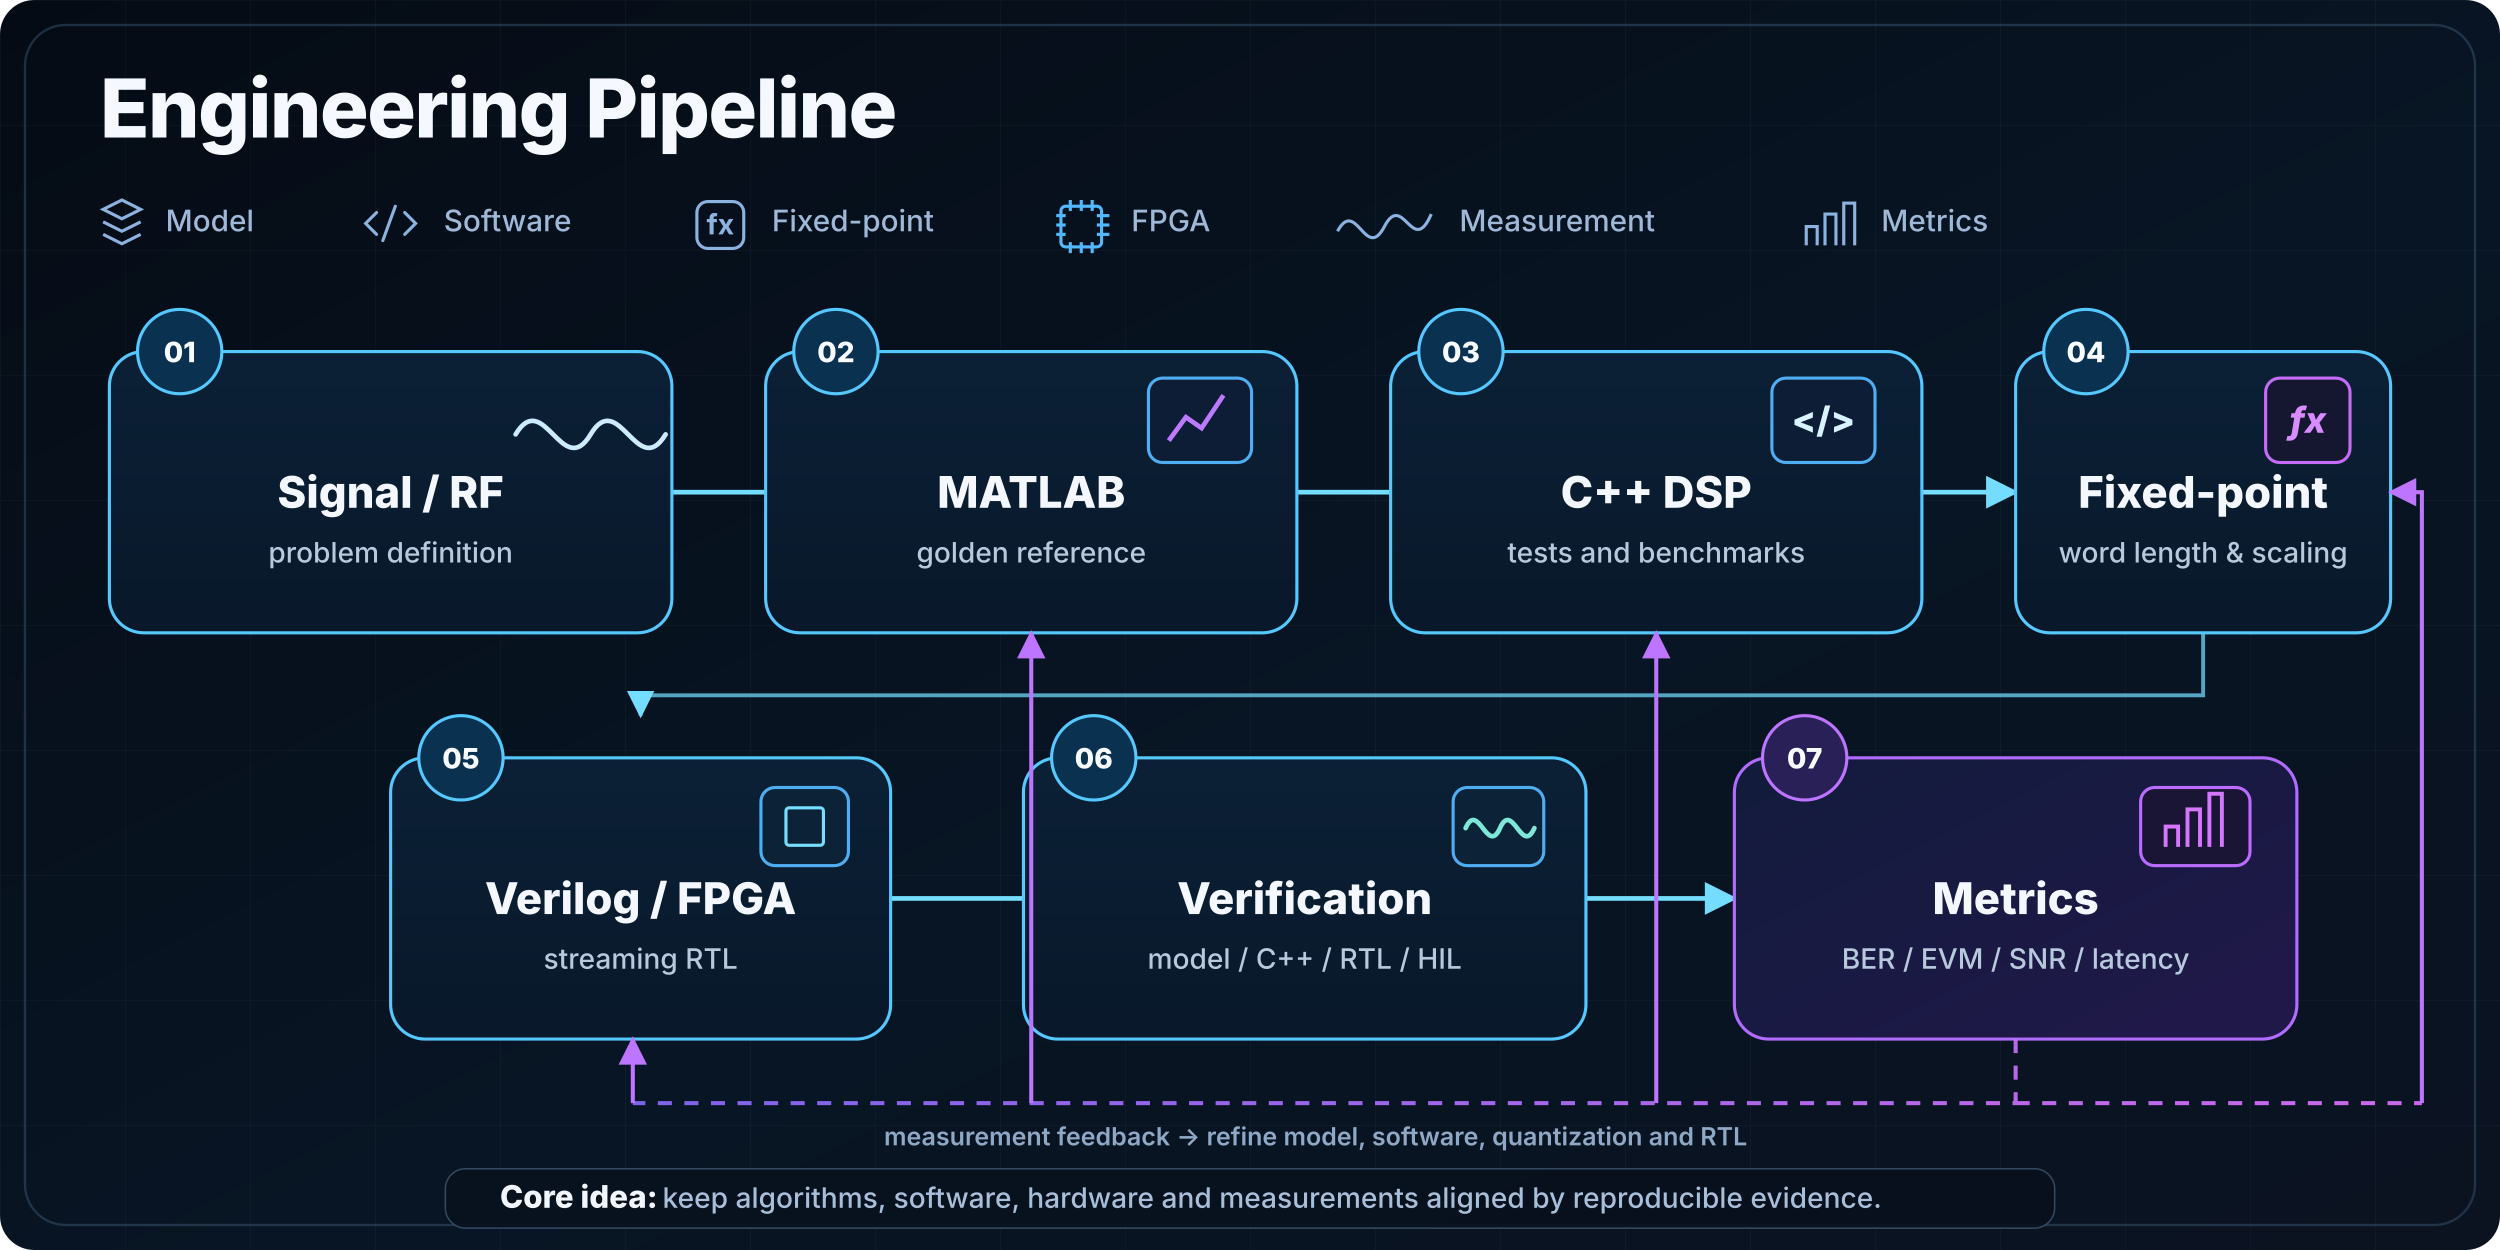
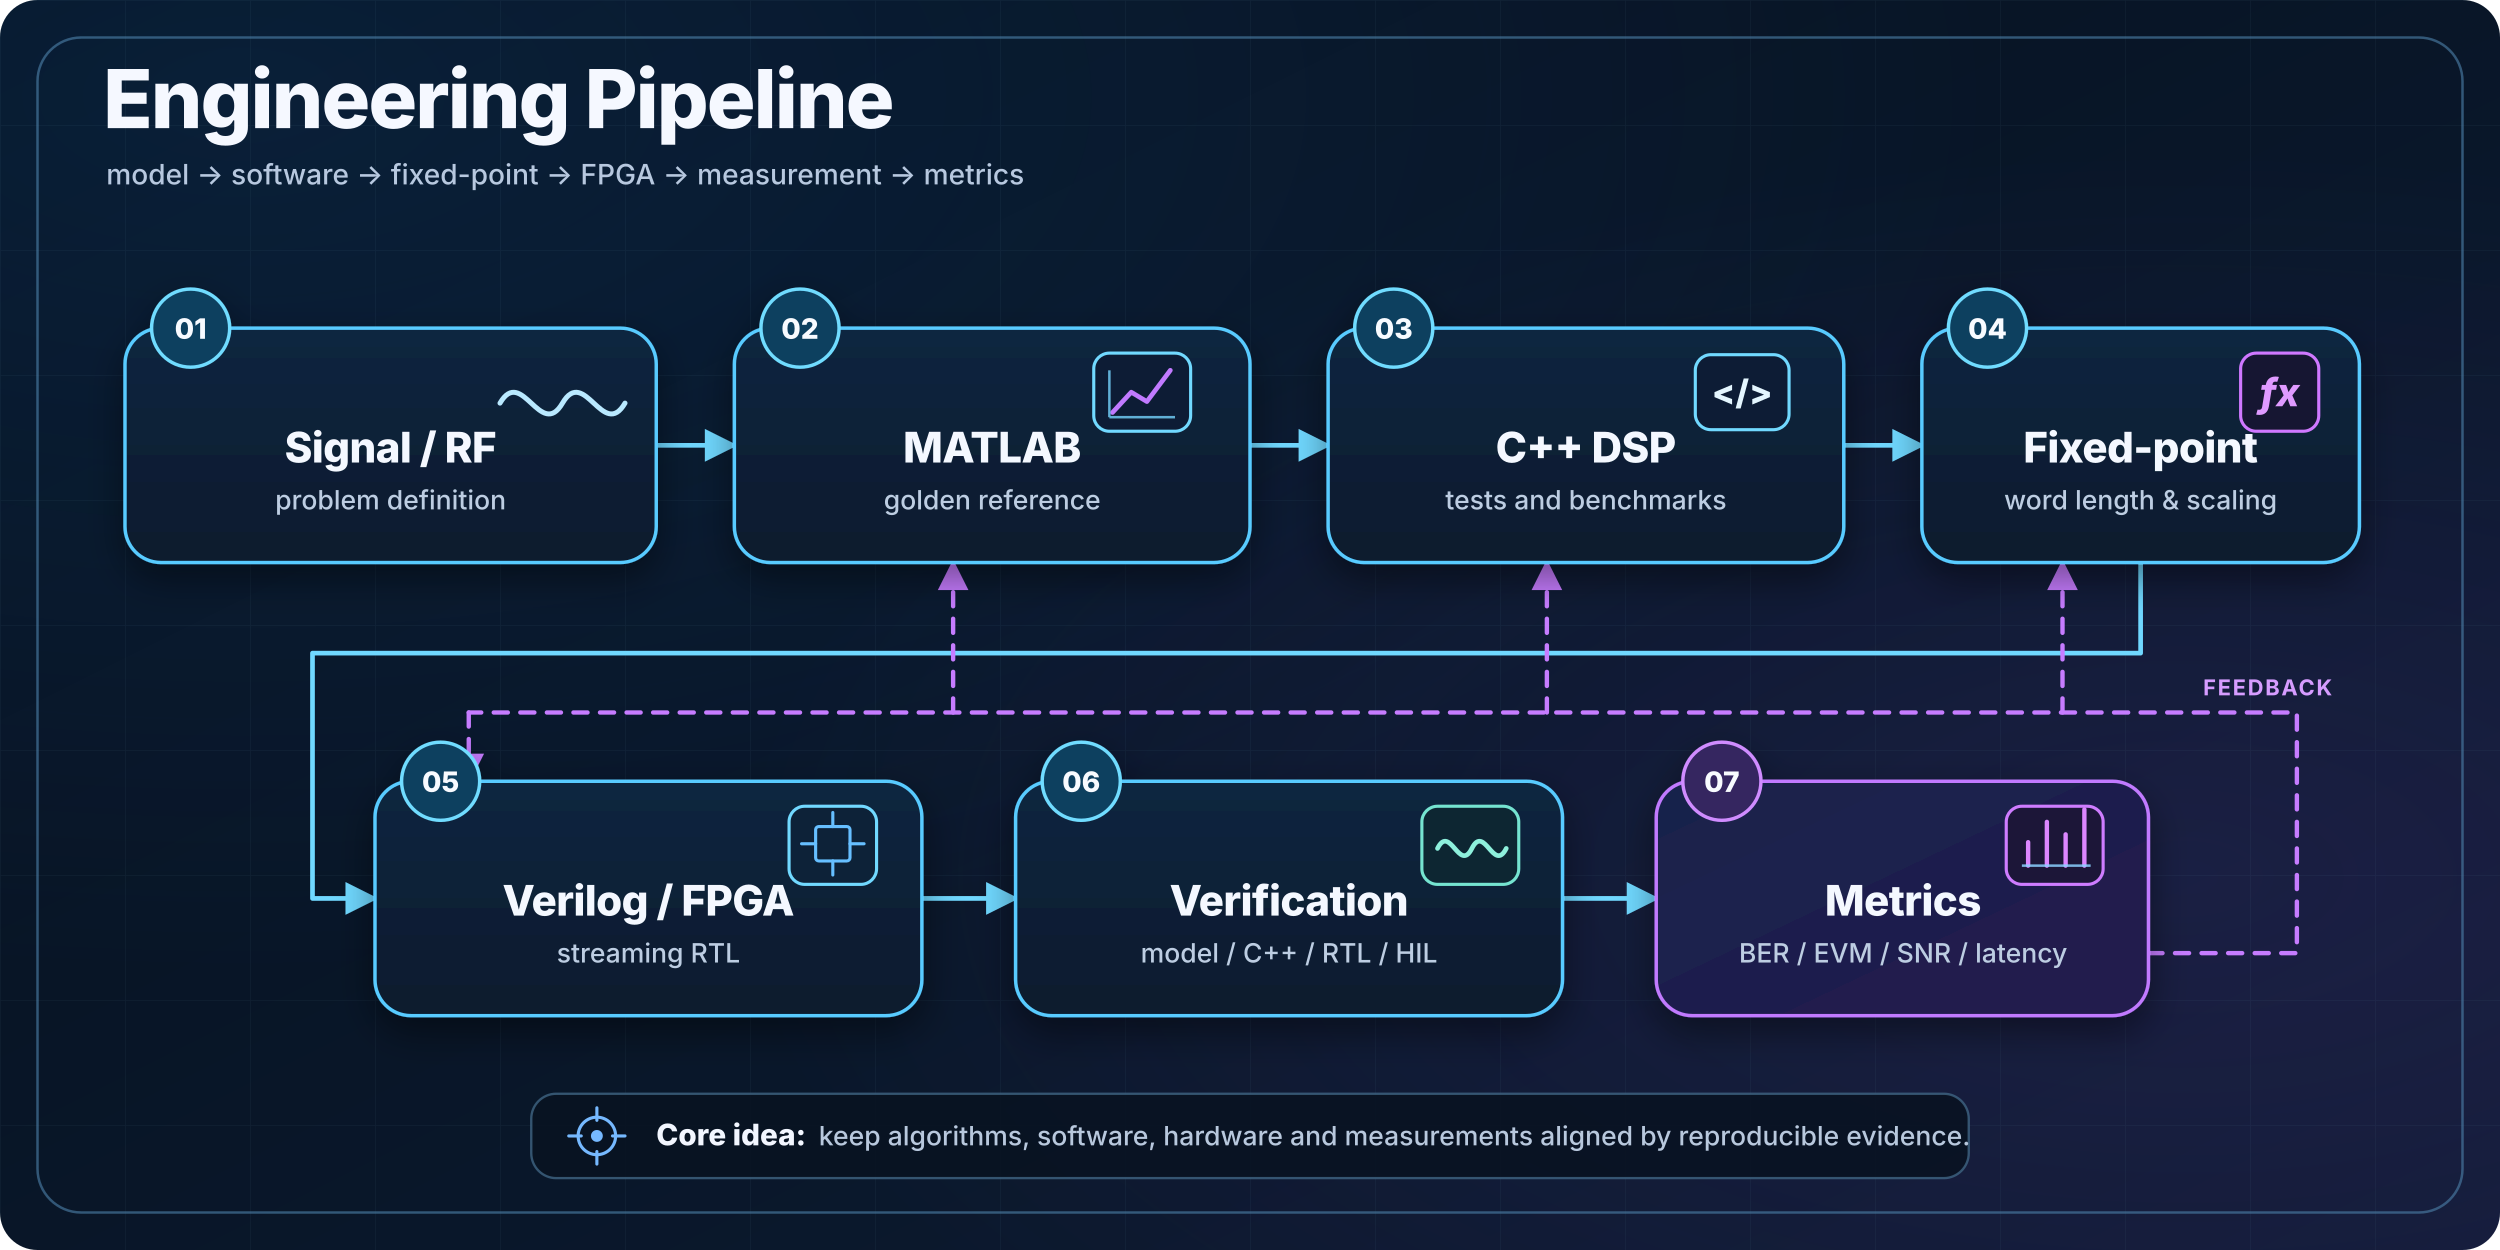
<svg xmlns="http://www.w3.org/2000/svg" width="1600" height="800" viewBox="0 0 1600 800" role="img" aria-labelledby="title desc">
  <defs>
    <linearGradient id="bg" x1="0" y1="0" x2="1" y2="1">
-       <stop offset="0" stop-color="#050b14" />
-       <stop offset="0.55" stop-color="#081524" />
-       <stop offset="1" stop-color="#0b1220" />
+       <stop offset="0" stop-color="#06101d" />
+       <stop offset="0.58" stop-color="#09172a" />
+       <stop offset="1" stop-color="#101b34" />
    </linearGradient>
+     <radialGradient id="glowA" cx="0.10" cy="0.08" r="0.70">
+       <stop offset="0" stop-color="#1b75d0" stop-opacity="0.14" />
+       <stop offset="1" stop-color="#1b75d0" stop-opacity="0" />
+     </radialGradient>
+     <radialGradient id="glowB" cx="0.87" cy="0.70" r="0.58">
+       <stop offset="0" stop-color="#7647c9" stop-opacity="0.13" />
+       <stop offset="1" stop-color="#7647c9" stop-opacity="0" />
+     </radialGradient>
    <linearGradient id="card" x1="0" y1="0" x2="0" y2="1">
-       <stop offset="0" stop-color="#0b2036" />
-       <stop offset="1" stop-color="#09182a" />
+       <stop offset="0" stop-color="#102640" />
+       <stop offset="1" stop-color="#0b1a2d" />
    </linearGradient>
    <linearGradient id="metricCard" x1="0" y1="0" x2="1" y2="1">
-       <stop offset="0" stop-color="#121b3c" />
-       <stop offset="1" stop-color="#21184a" />
-     </linearGradient>
-     <linearGradient id="purple" x1="0" y1="0" x2="1" y2="0">
-       <stop offset="0" stop-color="#8b6cff" />
-       <stop offset="1" stop-color="#df73ff" />
+       <stop offset="0" stop-color="#18234c" />
+       <stop offset="1" stop-color="#241b4e" />
    </linearGradient>
    <pattern id="grid" width="80" height="80" patternUnits="userSpaceOnUse">
-       <path d="M80 0H0V80" fill="none" stroke="#93b7dd" stroke-opacity="0.055" stroke-width="1" />
+       <path d="M80 0H0V80" fill="none" stroke="#92b9db" stroke-opacity="0.06" stroke-width="1" />
    </pattern>
-     <marker id="arrowC" viewBox="0 0 10 10" refX="9" refY="5" markerWidth="7" markerHeight="7" orient="auto-start-reverse">
-       <path d="M0 0L10 5L0 10Z" fill="#73dcff" />
+     <filter id="shadow" x="-20%" y="-25%" width="140%" height="155%">
+       <feDropShadow dx="0" dy="10" stdDeviation="12" flood-color="#020812" flood-opacity="0.42" />
+     </filter>
+     <marker id="arrowC" viewBox="0 0 10 10" refX="9" refY="5" markerWidth="7" markerHeight="7" orient="auto">
+       <path d="M0 0L10 5L0 10Z" fill="#70d8ff" />
    </marker>
-     <marker id="arrowP" viewBox="0 0 10 10" refX="9" refY="5" markerWidth="7" markerHeight="7" orient="auto-start-reverse">
-       <path d="M0 0L10 5L0 10Z" fill="#bd75ff" />
+     <marker id="arrowP" viewBox="0 0 10 10" refX="9" refY="5" markerWidth="7" markerHeight="7" orient="auto">
+       <path d="M0 0L10 5L0 10Z" fill="#c67cff" />
    </marker>
-     <style>text{font-family:Inter,"Segoe UI",Arial,sans-serif}.h1{fill:#f5f8ff;font-size:52px;font-weight:800;letter-spacing:-1px}.legend{fill:#9fb8d7;font-size:19px;font-weight:500}.stage{fill:#f4f7fd;font-size:28px;font-weight:800}.sub{fill:#b8c9dd;font-size:18px;font-weight:500}.num{fill:#f8fbff;font-size:18px;font-weight:800;text-anchor:middle;dominant-baseline:middle}.core{fill:#f2f6ff;font-size:20px;font-weight:800}.core2{fill:#a9bed8;font-size:18px;font-weight:500}.small{fill:#8fa8c5;font-size:16px;font-weight:600}</style>
+     <style>
+       text{font-family:Inter,"Segoe UI",Arial,sans-serif}
+       .h1{fill:#f5f8ff;font-size:52px;font-weight:800;letter-spacing:-1.2px}
+       .subtitle{fill:#b7c8df;font-size:18px;font-weight:500}
+       .stage{fill:#f4f8ff;font-size:27px;font-weight:800;letter-spacing:-0.4px}
+       .sub{fill:#bdcde2;font-size:17px;font-weight:500}
+       .num{fill:#f8fbff;font-size:18px;font-weight:800;text-anchor:middle;dominant-baseline:middle}
+       .core{fill:#f2f6ff;font-size:19px;font-weight:800}
+       .core2{fill:#b8c8dd;font-size:17px;font-weight:500}
+       .feedbackLabel{fill:#d69cff;font-size:14px;font-weight:700;letter-spacing:1.1px}
+     </style>
  </defs>
-   <rect width="1600" height="800" rx="22" fill="url(#bg)" />
-   <rect width="1600" height="800" rx="22" fill="url(#grid)" />
-   <rect x="16" y="16" width="1568" height="768" rx="26" fill="none" stroke="#43617e" stroke-opacity="0.42" stroke-width="1.5" />
-   <text x="64" y="88" class="h1">Engineering Pipeline</text>
-   <g transform="translate(66 130)">
-     <g>
-       <path d="M0 4l12-6 12 6-12 6zM0 12l12 6 12-6M0 20l12 6 12-6" fill="none" stroke="#8cb2df" stroke-width="2" />
-       <text x="40" y="18" class="legend">Model</text>
-     </g>
-     <g transform="translate(170)">
-       <path d="M5 6l-7 7 7 7M23 6l7 7-7 7M17 2l-8 22" fill="none" stroke="#8cb2df" stroke-width="2" stroke-linecap="round" />
-       <text x="48" y="18" class="legend">Software</text>
-     </g>
-     <g transform="translate(380)">
-       <rect width="30" height="30" y="-1" rx="7" fill="none" stroke="#8cb2df" stroke-width="2" />
-       <text x="15" y="20" text-anchor="middle" fill="#8cb2df" font-size="18" font-weight="700">fx</text>
-       <text x="48" y="18" class="legend">Fixed-point</text>
-     </g>
-     <g transform="translate(610)">
-       <rect x="3" y="2" width="26" height="26" rx="3" fill="none" stroke="#53b9ff" stroke-width="2" />
-       <path d="M0 8h6M0 14h6M0 20h6M26 8h8M26 14h8M26 20h8M9-2v7M16-2v7M23-2v7M9 25v7M16 25v7M23 25v7" stroke="#53b9ff" stroke-width="2" />
-       <text x="48" y="18" class="legend">FPGA</text>
-     </g>
-     <g transform="translate(790)">
-       <path d="M0 18c12-22 18 20 30-3s18 20 30-8" fill="none" stroke="#8cb2df" stroke-width="2" />
-       <text x="78" y="18" class="legend">Measurement</text>
-     </g>
-     <g transform="translate(1090)">
-       <path d="M0 27V15h7v12M12 27V7h7v20M24 27V0h7v27" fill="none" stroke="#8cb2df" stroke-width="2" />
-       <text x="48" y="18" class="legend">Metrics</text>
-     </g>
+   <rect width="1600" height="800" rx="24" fill="url(#bg)" />
+   <rect width="1600" height="800" rx="24" fill="url(#glowA)" />
+   <rect width="1600" height="800" rx="24" fill="url(#glowB)" />
+   <rect width="1600" height="800" rx="24" fill="url(#grid)" />
+   <rect x="24" y="24" width="1552" height="752" rx="28" fill="none" stroke="#4c80a8" stroke-opacity="0.62" stroke-width="1.6" />
+   <text x="66" y="82" class="h1">Engineering Pipeline</text>
+   <text x="68" y="118" class="subtitle">model → software → fixed-point → FPGA → measurement → metrics</text>
+   <g fill="none" stroke="#70d8ff" stroke-width="3" stroke-linecap="round" stroke-linejoin="round">
+     <path d="M420 285H470" marker-end="url(#arrowC)" />
+     <path d="M800 285H850" marker-end="url(#arrowC)" />
+     <path d="M1180 285H1230" marker-end="url(#arrowC)" />
+     <path d="M1370 360V418H200V575H240" marker-end="url(#arrowC)" />
+     <path d="M590 575H650" marker-end="url(#arrowC)" />
+     <path d="M1000 575H1060" marker-end="url(#arrowC)" />
  </g>
-   <path d="M430 315H490M830 315H890M1230 315H1290" stroke="#73dcff" stroke-width="3" marker-end="url(#arrowC)" />
-   <path d="M1410 405V445H410V458" fill="none" stroke="#73dcff" stroke-opacity="0.72" stroke-width="2.5" marker-end="url(#arrowC)" />
-   <path d="M570 575H655M1015 575H1110" stroke="#73dcff" stroke-width="3" marker-end="url(#arrowC)" />
-   <g>
-     <rect x="70" y="225" width="360" height="180" rx="22" fill="url(#card)" stroke="#55c8ff" stroke-width="2" />
-     <circle cx="115" cy="225" r="27" fill="#0b3150" stroke="#55c8ff" stroke-width="2" />
-     <text x="115" y="225" class="num">01</text>
-     <path d="M330 278c18-30 30 30 48 0s30 30 48 0" fill="none" stroke="#cdeaff" stroke-width="3" stroke-linecap="round" />
-     <text x="250" y="325" class="stage" text-anchor="middle">Signal / RF</text>
-     <text x="250" y="360" class="sub" text-anchor="middle">problem definition</text>
+   <g fill="none" stroke="#c67cff" stroke-width="2.8" stroke-linecap="round" stroke-linejoin="round" stroke-dasharray="9 8">
+     <path d="M1375 610H1470V456H300" />
+     <path d="M610 456V360" marker-end="url(#arrowP)" />
+     <path d="M990 456V360" marker-end="url(#arrowP)" />
+     <path d="M1320 456V360" marker-end="url(#arrowP)" />
+     <path d="M300 456V500" marker-end="url(#arrowP)" />
+   </g>
+   <text x="1410" y="445" class="feedbackLabel">FEEDBACK</text>
+   <g filter="url(#shadow)">
+     <rect x="80" y="210" width="340" height="150" rx="23" fill="url(#card)" stroke="#59cbff" stroke-width="2.2" />
+     <circle cx="122" cy="210" r="25" fill="#10405f" stroke="#70dcff" stroke-width="2.2" />
+     <text x="122" y="210" class="num">01</text>
+     <path d="M320 258c14-24 26 24 40 0s26 24 40 0" fill="none" stroke="#b9e9ff" stroke-width="3.2" stroke-linecap="round" />
+     <text x="250" y="296" class="stage" text-anchor="middle">Signal / RF</text>
+     <text x="250" y="326" class="sub" text-anchor="middle">problem definition</text>
+   </g>
+   <g filter="url(#shadow)">
+     <rect x="470" y="210" width="330" height="150" rx="23" fill="url(#card)" stroke="#59cbff" stroke-width="2.2" />
+     <circle cx="512" cy="210" r="25" fill="#10405f" stroke="#70dcff" stroke-width="2.2" />
+     <text x="512" y="210" class="num">02</text>
+     <rect x="700" y="226" width="62" height="50" rx="10" fill="#0d1d34" stroke="#71d9ff" stroke-width="2" />
+     <path d="M712 264l12-13 10 6 15-20" fill="none" stroke="#c17aff" stroke-width="3" stroke-linecap="round" stroke-linejoin="round" />
+     <path d="M710 267h42M710 267v-30" fill="none" stroke="#6abfe8" stroke-width="1.6" opacity="0.9" />
+     <text x="635" y="296" class="stage" text-anchor="middle">MATLAB</text>
+     <text x="635" y="326" class="sub" text-anchor="middle">golden reference</text>
+   </g>
+   <g filter="url(#shadow)">
+     <rect x="850" y="210" width="330" height="150" rx="23" fill="url(#card)" stroke="#59cbff" stroke-width="2.2" />
+     <circle cx="892" cy="210" r="25" fill="#10405f" stroke="#70dcff" stroke-width="2.2" />
+     <text x="892" y="210" class="num">03</text>
+     <rect x="1085" y="227" width="60" height="48" rx="10" fill="#0d1d34" stroke="#71d9ff" stroke-width="2" />
+     <text x="1115" y="259" fill="#e4f6ff" font-size="22" font-weight="800" text-anchor="middle">&lt;/&gt;</text>
+     <text x="1015" y="296" class="stage" text-anchor="middle">C++ DSP</text>
+     <text x="1015" y="326" class="sub" text-anchor="middle">tests and benchmarks</text>
+   </g>
+   <g filter="url(#shadow)">
+     <rect x="1230" y="210" width="280" height="150" rx="23" fill="url(#card)" stroke="#59cbff" stroke-width="2.2" />
+     <circle cx="1272" cy="210" r="25" fill="#10405f" stroke="#70dcff" stroke-width="2.2" />
+     <text x="1272" y="210" class="num">04</text>
+     <rect x="1434" y="226" width="50" height="50" rx="10" fill="#171630" stroke="#cf78ff" stroke-width="2" />
+     <text x="1459" y="260" fill="#df9aff" font-size="25" font-style="italic" font-weight="800" text-anchor="middle">fx</text>
+     <text x="1370" y="296" class="stage" text-anchor="middle">Fixed-point</text>
+     <text x="1370" y="326" class="sub" text-anchor="middle">word length &amp; scaling</text>
+   </g>
+   <g filter="url(#shadow)">
+     <rect x="240" y="500" width="350" height="150" rx="23" fill="url(#card)" stroke="#59cbff" stroke-width="2.2" />
+     <circle cx="282" cy="500" r="25" fill="#10405f" stroke="#70dcff" stroke-width="2.2" />
+     <text x="282" y="500" class="num">05</text>
+     <rect x="505" y="516" width="56" height="50" rx="10" fill="#0d2238" stroke="#71d9ff" stroke-width="2" />
+     <rect x="522" y="529" width="22" height="22" rx="2" fill="none" stroke="#66bfff" stroke-width="2" />
+     <path d="M533 520v9M533 551v9M513 540h9M544 540h9" stroke="#66bfff" stroke-width="2" stroke-linecap="round" />
+     <text x="415" y="586" class="stage" text-anchor="middle">Verilog / FPGA</text>
+     <text x="415" y="616" class="sub" text-anchor="middle">streaming RTL</text>
+   </g>
+   <g filter="url(#shadow)">
+     <rect x="650" y="500" width="350" height="150" rx="23" fill="url(#card)" stroke="#59cbff" stroke-width="2.2" />
+     <circle cx="692" cy="500" r="25" fill="#10405f" stroke="#70dcff" stroke-width="2.2" />
+     <text x="692" y="500" class="num">06</text>
+     <rect x="910" y="516" width="62" height="50" rx="10" fill="#0c2633" stroke="#74e4d0" stroke-width="2" />
+     <path d="M920 543c8-16 14 16 22 0s14 16 22 0" fill="none" stroke="#8ef0dc" stroke-width="3" stroke-linecap="round" />
+     <text x="825" y="586" class="stage" text-anchor="middle">Verification</text>
+     <text x="825" y="616" class="sub" text-anchor="middle">model / C++ / RTL / HIL</text>
+   </g>
+   <g filter="url(#shadow)">
+     <rect x="1060" y="500" width="315" height="150" rx="23" fill="url(#metricCard)" stroke="#c17aff" stroke-width="2.2" />
+     <circle cx="1102" cy="500" r="25" fill="#342561" stroke="#d08cff" stroke-width="2.2" />
+     <text x="1102" y="500" class="num">07</text>
+     <rect x="1284" y="516" width="62" height="50" rx="10" fill="#1b1738" stroke="#ce7cff" stroke-width="2" />
+     <path d="M1298 554v-15M1310 554v-28M1322 554v-20M1334 554v-36" fill="none" stroke="#dc86ff" stroke-width="2.8" stroke-linecap="round" />
+     <path d="M1294 554h44" stroke="#8bcfff" stroke-width="1.6" opacity="0.85" />
+     <text x="1218" y="586" class="stage" text-anchor="middle">Metrics</text>
+     <text x="1218" y="616" class="sub" text-anchor="middle">BER / EVM / SNR / latency</text>
  </g>
  <g>
-     <rect x="490" y="225" width="340" height="180" rx="22" fill="url(#card)" stroke="#55c8ff" stroke-width="2" />
-     <circle cx="535" cy="225" r="27" fill="#0b3150" stroke="#55c8ff" stroke-width="2" />
-     <text x="535" y="225" class="num">02</text>
-     <rect x="735" y="242" width="66" height="54" rx="9" fill="#0d1d35" stroke="#4eaef1" stroke-width="2" />
-     <path d="M748 282l11-15 10 7 14-21" fill="none" stroke="#be7aff" stroke-width="3" />
-     <text x="660" y="325" class="stage" text-anchor="middle">MATLAB</text>
-     <text x="660" y="360" class="sub" text-anchor="middle">golden reference</text>
+     <rect x="340" y="700" width="920" height="54" rx="16" fill="#081321" fill-opacity="0.88" stroke="#416785" stroke-opacity="0.78" stroke-width="1.5" />
+     <circle cx="382" cy="727" r="12" fill="none" stroke="#76b9ff" stroke-width="2" />
+     <circle cx="382" cy="727" r="3.8" fill="#76b9ff" />
+     <path d="M382 709v8M382 737v8M364 727h8M392 727h8" stroke="#76b9ff" stroke-width="2" stroke-linecap="round" />
+     <text x="420" y="733" class="core">Core idea:</text>
+     <text x="524" y="733" class="core2">keep algorithms, software, hardware and measurements aligned by reproducible evidence.</text>
  </g>
-   <g>
-     <rect x="890" y="225" width="340" height="180" rx="22" fill="url(#card)" stroke="#55c8ff" stroke-width="2" />
-     <circle cx="935" cy="225" r="27" fill="#0b3150" stroke="#55c8ff" stroke-width="2" />
-     <text x="935" y="225" class="num">03</text>
-     <rect x="1134" y="242" width="66" height="54" rx="9" fill="#0d1d35" stroke="#4eaef1" stroke-width="2" />
-     <text x="1167" y="277" fill="#d8f3ff" font-size="23" font-weight="800" text-anchor="middle">&lt;/&gt;</text>
-     <text x="1060" y="325" class="stage" text-anchor="middle">C++ DSP</text>
-     <text x="1060" y="360" class="sub" text-anchor="middle">tests and benchmarks</text>
-   </g>
-   <g>
-     <rect x="1290" y="225" width="240" height="180" rx="22" fill="url(#card)" stroke="#55c8ff" stroke-width="2" />
-     <circle cx="1335" cy="225" r="27" fill="#0b3150" stroke="#55c8ff" stroke-width="2" />
-     <text x="1335" y="225" class="num">04</text>
-     <rect x="1450" y="242" width="54" height="54" rx="9" fill="#15162f" stroke="#c46cf5" stroke-width="2" />
-     <text x="1477" y="277" fill="#d98cff" font-size="23" font-style="italic" font-weight="800" text-anchor="middle">fx</text>
-     <text x="1410" y="325" class="stage" text-anchor="middle">Fixed-point</text>
-     <text x="1410" y="360" class="sub" text-anchor="middle">word length &amp; scaling</text>
-   </g>
-   <g>
-     <rect x="250" y="485" width="320" height="180" rx="22" fill="url(#card)" stroke="#55c8ff" stroke-width="2" />
-     <circle cx="295" cy="485" r="27" fill="#0b3150" stroke="#55c8ff" stroke-width="2" />
-     <text x="295" y="485" class="num">05</text>
-     <rect x="487" y="504" width="56" height="50" rx="9" fill="#0c2236" stroke="#4eaef1" stroke-width="2" />
-     <rect x="503" y="517" width="24" height="24" rx="2" fill="none" stroke="#76dfff" stroke-width="2" />
-     <text x="410" y="585" class="stage" text-anchor="middle">Verilog / FPGA</text>
-     <text x="410" y="620" class="sub" text-anchor="middle">streaming RTL</text>
-   </g>
-   <g>
-     <rect x="655" y="485" width="360" height="180" rx="22" fill="url(#card)" stroke="#55c8ff" stroke-width="2" />
-     <circle cx="700" cy="485" r="27" fill="#0b3150" stroke="#55c8ff" stroke-width="2" />
-     <text x="700" y="485" class="num">06</text>
-     <rect x="930" y="504" width="58" height="50" rx="9" fill="#0c2236" stroke="#4eaef1" stroke-width="2" />
-     <path d="M938 530c8-18 14 18 22 0s14 18 22 0" fill="none" stroke="#7de8d7" stroke-width="3" stroke-linecap="round" />
-     <text x="835" y="585" class="stage" text-anchor="middle">Verification</text>
-     <text x="835" y="620" class="sub" text-anchor="middle">model / C++ / RTL / HIL</text>
-   </g>
-   <g>
-     <rect x="1110" y="485" width="360" height="180" rx="22" fill="url(#metricCard)" stroke="#b16cff" stroke-width="2" />
-     <circle cx="1155" cy="485" r="27" fill="#2a2058" stroke="#bd75ff" stroke-width="2" />
-     <text x="1155" y="485" class="num">07</text>
-     <rect x="1370" y="504" width="70" height="50" rx="9" fill="#1a1534" stroke="#b96cff" stroke-width="2" />
-     <path d="M1386 542v-13h8v13M1400 542v-24h8v24M1414 542v-34h8v34" fill="none" stroke="#d576ff" stroke-width="2.5" />
-     <text x="1290" y="585" class="stage" text-anchor="middle">Metrics</text>
-     <text x="1290" y="620" class="sub" text-anchor="middle">BER / EVM / SNR / latency</text>
-   </g>
-   <path d="M1290 665V706H405M1290 706H1550" fill="none" stroke="url(#purple)" stroke-width="2.6" stroke-dasharray="9 8" opacity="0.9" />
-   <path d="M405 706V665" fill="none" stroke="#bd75ff" stroke-width="2.6" marker-end="url(#arrowP)" />
-   <path d="M660 706V405" fill="none" stroke="#bd75ff" stroke-width="2.6" marker-end="url(#arrowP)" />
-   <path d="M1060 706V405" fill="none" stroke="#bd75ff" stroke-width="2.6" marker-end="url(#arrowP)" />
-   <path d="M1550 706V315H1530" fill="none" stroke="#bd75ff" stroke-width="2.6" marker-end="url(#arrowP)" />
-   <text x="842" y="733" class="small" text-anchor="middle">measurement feedback → refine model, software, quantization and RTL</text>
-   <rect x="285" y="748" width="1030" height="38" rx="13" fill="#08111e" fill-opacity="0.92" stroke="#405a74" stroke-opacity="0.75" />
-   <text x="320" y="773" class="core">Core idea:</text>
-   <text x="424" y="773" class="core2">keep algorithms, software, hardware and measurements aligned by reproducible evidence.</text>
</svg>
